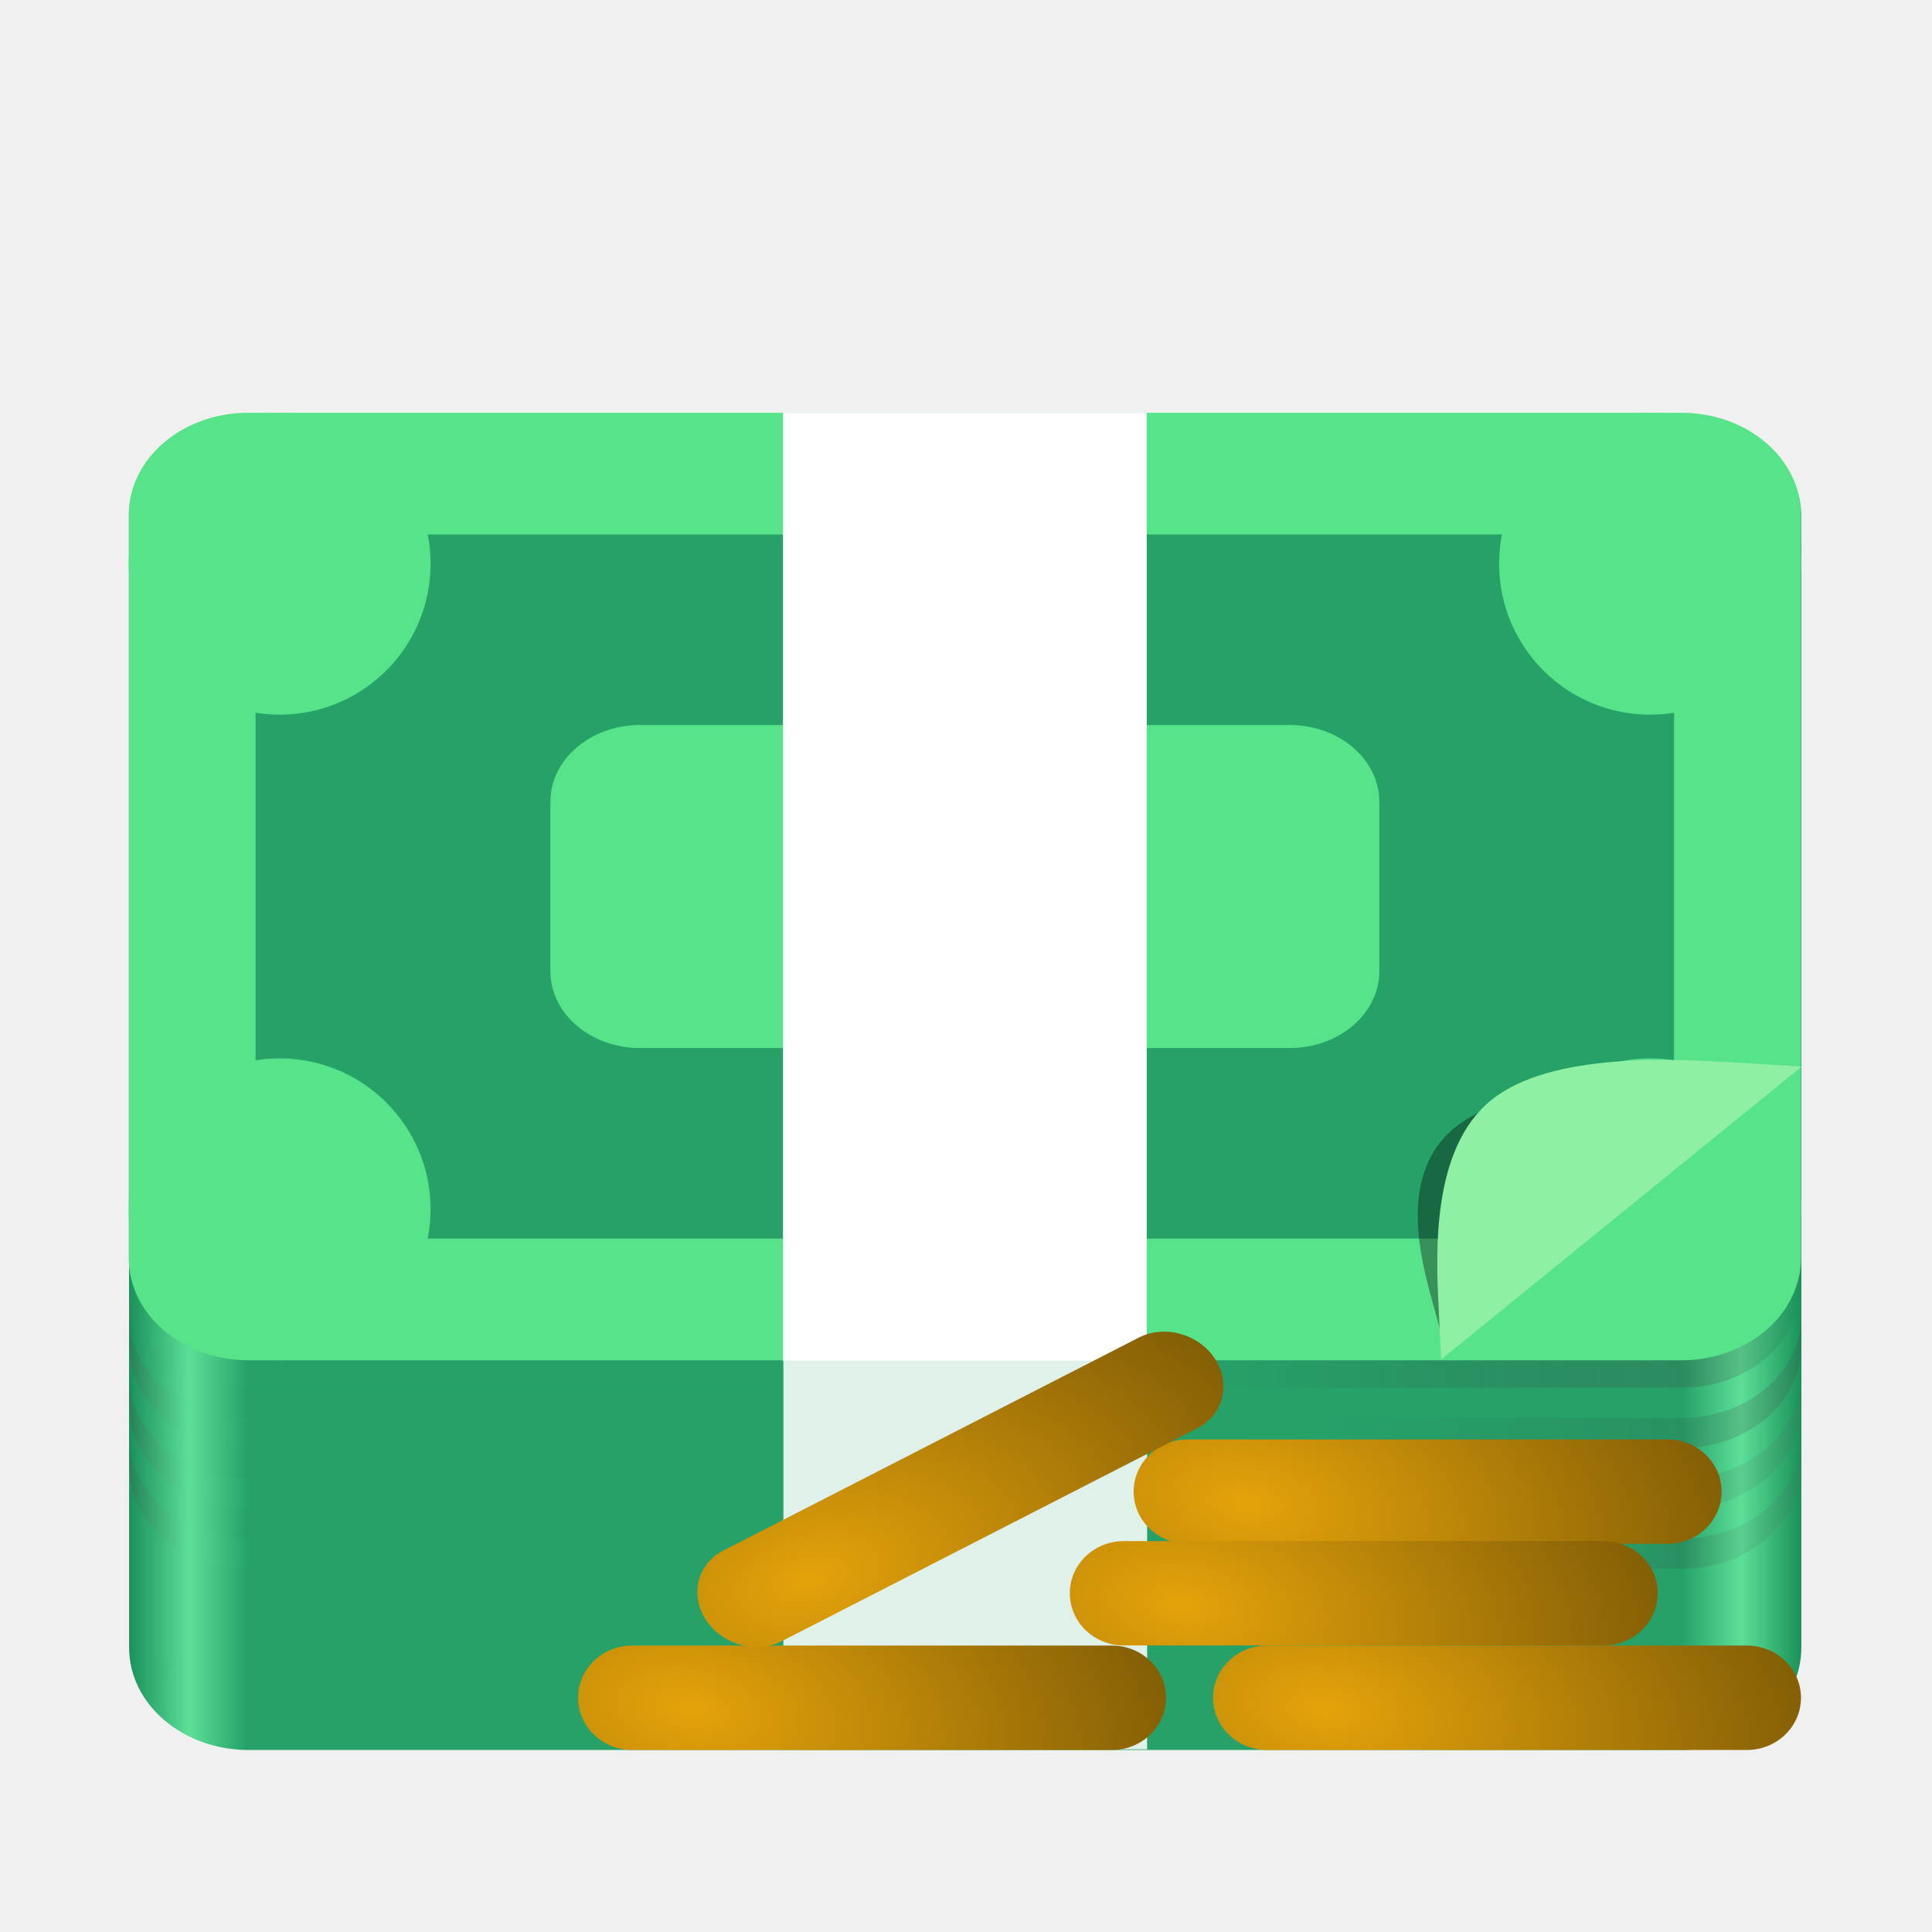
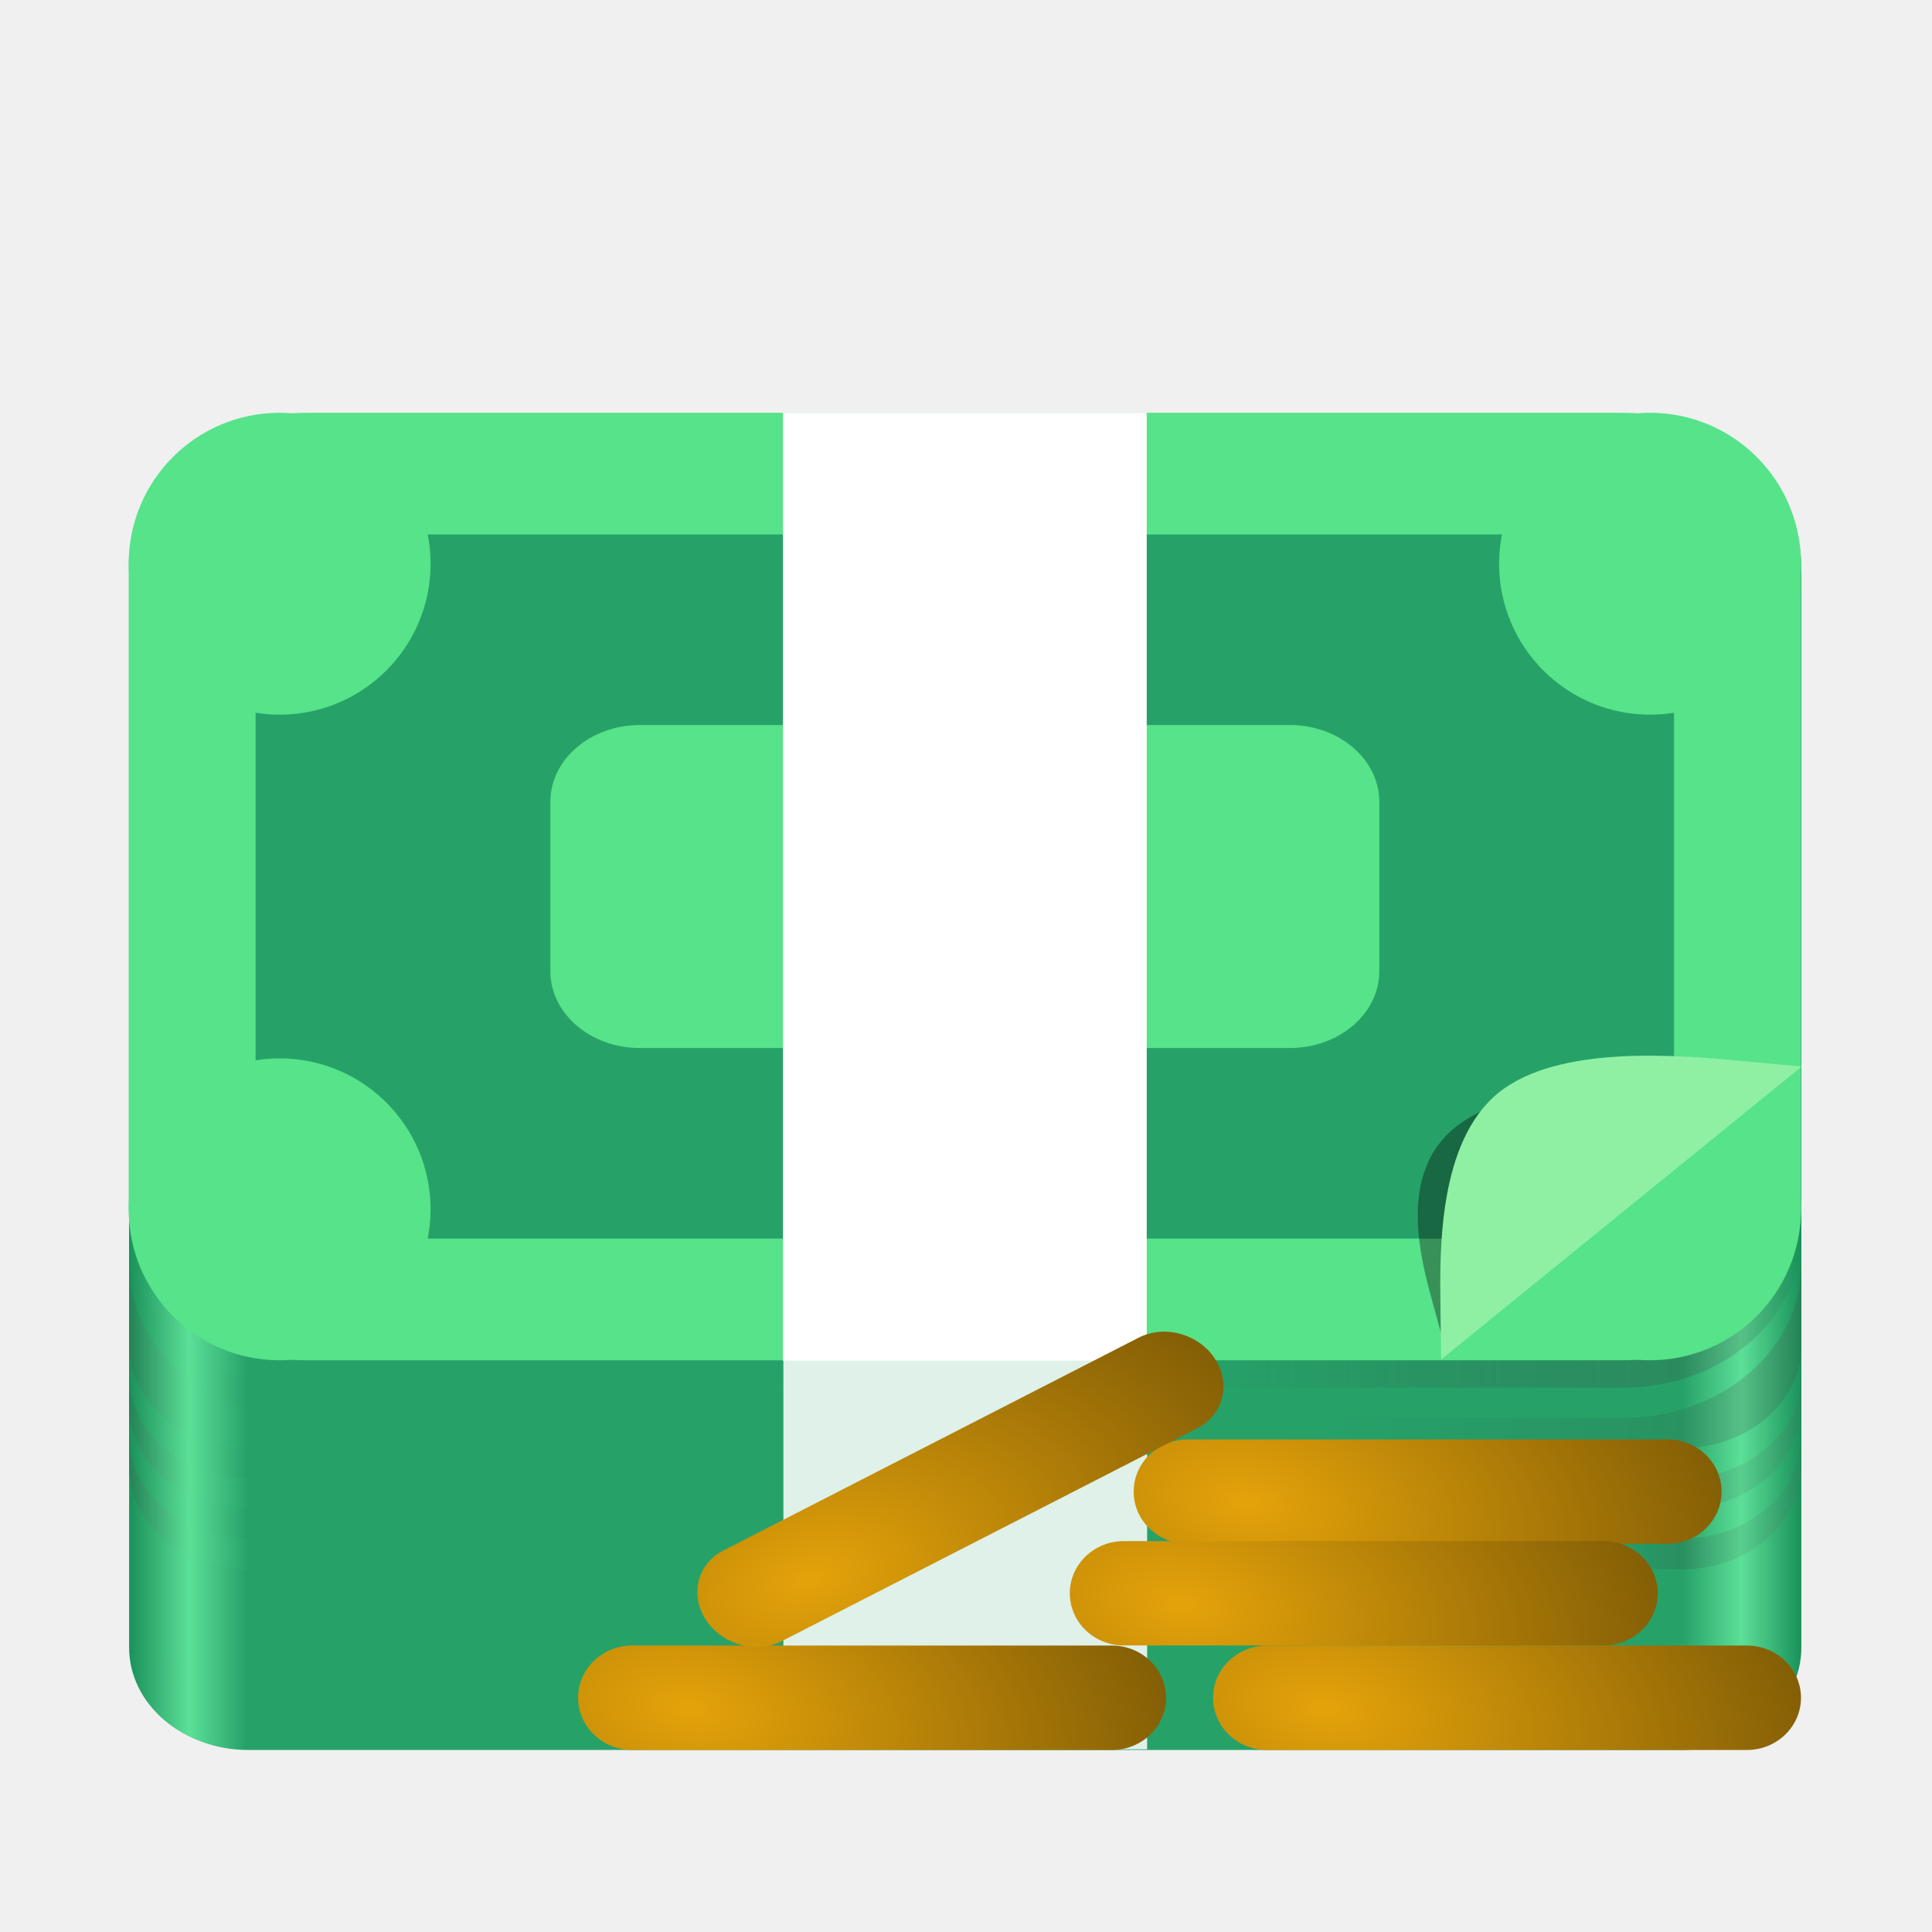
<svg xmlns="http://www.w3.org/2000/svg" xmlns:xlink="http://www.w3.org/1999/xlink" height="128px" viewBox="0 0 128 128" width="128px">
  <linearGradient id="a" gradientUnits="userSpaceOnUse">
    <stop offset="0" stop-color="#1a915a" />
    <stop offset="0.036" stop-color="#5cdf97" />
    <stop offset="0.07" stop-color="#26a269" />
    <stop offset="0.929" stop-color="#26a269" />
    <stop offset="0.964" stop-color="#5cdf97" />
    <stop offset="1" stop-color="#1a915a" />
  </linearGradient>
  <linearGradient id="b" gradientTransform="matrix(0.247304 0 0 0.212061 -13.35709 211.239)" x1="88.596" x2="536.596" xlink:href="#a" y1="-449.394" y2="-449.394" />
-   <linearGradient id="c" gradientTransform="matrix(0.247304 0 0 0.212061 -13.35715 199.2445)" gradientUnits="userSpaceOnUse" x1="88.596" x2="536.596" y1="-449.394" y2="-449.394">
+   <linearGradient id="c" gradientTransform="matrix(0.247304 0 0 0.21217 -13.35715 199.3266)" gradientUnits="userSpaceOnUse" x1="88.596" x2="536.596" y1="-449.394" y2="-449.394">
    <stop offset="0" stop-color="#257f55" stop-opacity="0.82" />
    <stop offset="0.036" stop-color="#5cdf97" stop-opacity="0.82" />
    <stop offset="0.072" stop-color="#26a269" stop-opacity="0.82" />
    <stop offset="0.876" stop-color="#26a269" stop-opacity="0.82" />
    <stop offset="0.929" stop-color="#2a8b5f" stop-opacity="0.82" />
    <stop offset="0.964" stop-color="#59cb8c" stop-opacity="0.82" />
    <stop offset="1" stop-color="#258a5b" stop-opacity="0.82" />
  </linearGradient>
  <linearGradient id="d" gradientTransform="matrix(0.247304 0 0 0.212061 -13.35616 197.2418)" x1="88.596" x2="536.596" xlink:href="#a" y1="-449.394" y2="-449.394" />
  <linearGradient id="e" gradientTransform="matrix(0.247304 0 0 0.212061 -13.35712 195.2435)" gradientUnits="userSpaceOnUse" x1="88.596" x2="536.596" y1="-449.394" y2="-449.394">
    <stop offset="0" stop-color="#257f55" stop-opacity="0.82" />
    <stop offset="0.036" stop-color="#5cdf97" stop-opacity="0.82" />
    <stop offset="0.072" stop-color="#26a269" stop-opacity="0.82" />
    <stop offset="0.783" stop-color="#26a269" stop-opacity="0.82" />
    <stop offset="0.929" stop-color="#2a8b5f" stop-opacity="0.82" />
    <stop offset="0.964" stop-color="#59cb8c" stop-opacity="0.82" />
    <stop offset="1" stop-color="#258a5b" stop-opacity="0.82" />
  </linearGradient>
  <linearGradient id="f" gradientTransform="matrix(0.247304 0 0 0.212061 -13.35649 193.2403)" x1="88.596" x2="536.596" xlink:href="#a" y1="-449.394" y2="-449.394" />
  <linearGradient id="g" gradientTransform="matrix(0.247304 0 0 0.212061 -13.35682 191.2415)" gradientUnits="userSpaceOnUse" x1="88.596" x2="536.596" y1="-449.394" y2="-449.394">
    <stop offset="0" stop-color="#257f55" stop-opacity="0.82" />
    <stop offset="0.036" stop-color="#5cdf97" stop-opacity="0.82" />
    <stop offset="0.071" stop-color="#26a269" stop-opacity="0.82" />
    <stop offset="0.707" stop-color="#26a269" stop-opacity="0.82" />
    <stop offset="0.929" stop-color="#298f60" stop-opacity="0.82" />
    <stop offset="0.964" stop-color="#55ba83" stop-opacity="0.82" />
    <stop offset="1" stop-color="#257f55" stop-opacity="0.82" />
  </linearGradient>
  <linearGradient id="h" gradientTransform="matrix(0.247304 0 0 0.212061 -13.3567 189.2389)" x1="88.596" x2="536.596" xlink:href="#a" y1="-449.394" y2="-449.394" />
  <linearGradient id="i" gradientTransform="matrix(0.247304 0 0 0.212061 -13.3567 187.2394)" gradientUnits="userSpaceOnUse" x1="88.596" x2="536.596" y1="-449.394" y2="-449.394">
    <stop offset="0" stop-color="#1a915a" stop-opacity="0.82" />
    <stop offset="0.036" stop-color="#5cdf97" stop-opacity="0.82" />
    <stop offset="0.071" stop-color="#26a269" stop-opacity="0.82" />
    <stop offset="0.642" stop-color="#26a269" stop-opacity="0.82" />
    <stop offset="0.929" stop-color="#2f7555" stop-opacity="0.502" />
    <stop offset="0.964" stop-color="#55ba83" stop-opacity="0.82" />
    <stop offset="1" stop-color="#1a915a" stop-opacity="0.82" />
  </linearGradient>
  <linearGradient id="j" gradientUnits="userSpaceOnUse">
    <stop offset="0" stop-color="#e5a30a" />
    <stop offset="1" stop-color="#835e06" />
  </linearGradient>
  <radialGradient id="k" cx="-361.967" cy="279.617" gradientTransform="matrix(1.542278 0.241623 -0.146315 0.88012 681.6983 -59.09218)" r="21.206" xlink:href="#j" />
  <radialGradient id="l" cx="-361.967" cy="279.617" gradientTransform="matrix(1.542278 0.24163 -0.146315 0.880146 677.4642 -52.36117)" r="21.206" xlink:href="#j" />
  <radialGradient id="m" cx="-361.967" cy="279.617" gradientTransform="matrix(1.542278 0.241623 -0.146315 0.88012 686.9555 -45.4323)" r="21.206" xlink:href="#j" />
  <radialGradient id="n" cx="-361.967" cy="279.617" gradientTransform="matrix(1.542271 0.241625 -0.146315 0.880128 644.8869 -45.43421)" r="21.206" xlink:href="#j" />
  <radialGradient id="o" cx="-361.967" cy="279.617" gradientTransform="matrix(1.471742 -0.475316 0.368998 0.827151 483.1417 -298.688)" r="21.206" xlink:href="#j" />
  <path d="m 16.465 51.473 h 94.969 c 4.367 0 7.91 3.039 7.91 6.785 v 50.895 c 0 3.75 -3.543 6.789 -7.91 6.789 h -94.969 c -4.367 0 -7.91 -3.039 -7.91 -6.789 v -50.895 c 0 -3.746 3.543 -6.785 7.91 -6.785 z m 0 0" fill="url(#b)" />
-   <path d="m 16.465 39.473 h 94.969 c 4.367 0 7.91 3.039 7.91 6.785 v 50.895 c 0 3.75 -3.543 6.785 -7.91 6.785 h -94.969 c -4.367 0 -7.91 -3.035 -7.91 -6.785 v -50.895 c 0 -3.746 3.543 -6.785 7.91 -6.785 z m 0 0" fill="url(#c)" />
+   <path d="m 16.465 39.473 h 94.969 c 4.367 0 7.91 3.039 7.91 6.785 v 50.93 c 0 3.746 -3.543 6.785 -7.91 6.785 h -94.969 c -4.367 0 -7.91 -3.039 -7.91 -6.785 v -50.93 c 0 -3.746 3.543 -6.785 7.91 -6.785 z m 0 0" fill="url(#c)" />
  <path d="m 16.465 37.473 h 94.969 c 4.367 0 7.91 3.039 7.91 6.785 v 50.895 c 0 3.75 -3.543 6.785 -7.91 6.785 h -94.969 c -4.367 0 -7.91 -3.035 -7.91 -6.785 v -50.895 c 0 -3.746 3.543 -6.785 7.91 -6.785 z m 0 0" fill="url(#d)" />
  <path d="m 16.465 35.473 h 94.969 c 4.367 0 7.91 3.039 7.91 6.785 v 50.895 c 0 3.75 -3.543 6.785 -7.91 6.785 h -94.969 c -4.367 0 -7.91 -3.035 -7.91 -6.785 v -50.895 c 0 -3.746 3.543 -6.785 7.91 -6.785 z m 0 0" fill="url(#e)" />
  <path d="m 16.465 33.473 h 94.969 c 4.367 0 7.91 3.039 7.91 6.785 v 50.895 c 0 3.75 -3.543 6.785 -7.91 6.785 h -94.969 c -4.367 0 -7.91 -3.035 -7.91 -6.785 v -50.895 c 0 -3.746 3.543 -6.785 7.91 -6.785 z m 0 0" fill="url(#f)" />
  <path d="m 16.465 31.473 h 94.969 c 4.367 0 7.91 3.039 7.91 6.785 v 50.895 c 0 3.746 -3.543 6.785 -7.91 6.785 h -94.969 c -4.367 0 -7.91 -3.039 -7.91 -6.785 v -50.895 c 0 -3.746 3.543 -6.785 7.91 -6.785 z m 0 0" fill="url(#g)" />
-   <path d="m 16.465 29.473 h 94.969 c 4.367 0 7.91 3.039 7.91 6.785 v 50.895 c 0 3.746 -3.543 6.785 -7.91 6.785 h -94.969 c -4.367 0 -7.91 -3.039 -7.91 -6.785 v -50.895 c 0 -3.746 3.543 -6.785 7.91 -6.785 z m 0 0" fill="url(#h)" />
-   <path d="m 16.465 27.473 h 94.969 c 4.367 0 7.91 3.035 7.91 6.785 v 50.895 c 0 3.746 -3.543 6.785 -7.91 6.785 h -94.969 c -4.367 0 -7.91 -3.039 -7.91 -6.785 v -50.895 c 0 -3.75 3.543 -6.785 7.91 -6.785 z m 0 0" fill="url(#i)" />
-   <path d="m 16.441 27.348 h 94.965 c 4.371 0 7.914 3.039 7.914 6.789 v 49.195 c 0 3.75 -3.543 6.789 -7.914 6.789 h -94.965 c -4.371 0 -7.914 -3.039 -7.914 -6.789 v -49.195 c 0 -3.75 3.543 -6.789 7.914 -6.789 z m 0 0" fill="#57e389" />
+   <path d="m 20.363 29.473 h 87.172 c 6.523 0 11.809 4.531 11.809 10.125 v 44.215 c 0 5.594 -5.285 10.125 -11.809 10.125 h -87.172 c -6.523 0 -11.809 -4.531 -11.809 -10.125 v -44.215 c 0 -5.594 5.285 -10.125 11.809 -10.125 z m 0 0" fill="url(#h)" />
+   <path d="m 20.363 27.473 h 87.172 c 6.523 0 11.809 4.531 11.809 10.125 v 44.215 c 0 5.594 -5.285 10.125 -11.809 10.125 h -87.172 c -6.523 0 -11.809 -4.531 -11.809 -10.125 v -44.215 c 0 -5.594 5.285 -10.125 11.809 -10.125 z m 0 0" fill="url(#i)" />
+   <path d="m 20.336 27.348 h 87.172 c 6.523 0 11.812 4.535 11.812 10.129 v 42.516 c 0 5.594 -5.289 10.129 -11.812 10.129 h -87.172 c -6.523 0 -11.809 -4.535 -11.809 -10.129 v -42.516 c 0 -5.594 5.285 -10.129 11.809 -10.129 z m 0 0" fill="#57e389" />
  <path d="m 22.871 35.41 h 82.105 c 3.277 0 5.934 2.277 5.934 5.086 v 36.473 c 0 2.812 -2.656 5.09 -5.934 5.09 h -82.105 c -3.277 0 -5.938 -2.277 -5.938 -5.09 v -36.473 c 0 -2.809 2.66 -5.086 5.938 -5.086 z m 0 0" fill="#26a269" />
  <g fill="#57e389">
    <path d="m 28.527 37.348 c 0 5.523 -4.477 10 -10 10 c -5.523 0 -10 -4.477 -10 -10 c 0 -5.52 4.477 -10 10 -10 c 5.523 0 10 4.48 10 10 z m 0 0" />
    <path d="m 119.32 37.348 c 0 5.523 -4.48 10 -10 10 c -5.523 0 -10 -4.477 -10 -10 c 0 -5.52 4.477 -10 10 -10 c 5.52 0 10 4.48 10 10 z m 0 0" />
    <path d="m 119.32 80.121 c 0 5.52 -4.48 10 -10 10 c -5.523 0 -10 -4.48 -10 -10 c 0 -5.523 4.477 -10 10 -10 c 5.52 0 10 4.477 10 10 z m 0 0" />
    <path d="m 28.527 80.121 c 0 5.52 -4.477 10 -10 10 c -5.523 0 -10 -4.48 -10 -10 c 0 -5.523 4.477 -10 10 -10 c 5.523 0 10 4.477 10 10 z m 0 0" />
  </g>
  <path d="m 95.695 89.129 l -0.781 -2.84 c -0.781 -2.844 -2.348 -8.527 1.512 -11.613 c 3.855 -3.086 13.137 -3.574 17.777 -3.816 l 4.637 -0.242" fill-opacity="0.361" />
-   <path d="m 95.48 90.066 l -0.168 -3.484 c -0.168 -3.484 -0.508 -10.453 3.477 -13.688 c 3.98 -3.234 12.281 -2.734 16.43 -2.484 l 4.152 0.25" fill="#8ff0a4" />
+   <path d="m 95.48 90.066 l -0.047 -3.605 c -0.047 -3.605 -0.141 -10.82 3.84 -14.055 c 3.984 -3.234 12.039 -2.488 16.07 -2.117 l 4.027 0.371" fill="#8ff0a4" />
  <path d="m 42.398 48.035 h 43.047 c 3.281 0 5.938 2.281 5.938 5.09 v 11.219 c 0 2.809 -2.656 5.09 -5.938 5.09 h -43.047 c -3.277 0 -5.934 -2.281 -5.934 -5.09 v -11.219 c 0 -2.809 2.656 -5.09 5.934 -5.09 z m 0 0" fill="#57e389" />
  <path d="m 51.875 27.348 h 24.098 v 62.809 h -24.098 z m 0 0" fill="#ffffff" />
  <path d="m 51.902 115.898 h 24.098 v -25.762 h -24.098 z m 0 0" fill="#ffffff" fill-opacity="0.851" />
  <path d="m 78.691 95.367 h 31.789 c 1.977 0 3.578 1.547 3.578 3.457 c 0 1.91 -1.602 3.457 -3.578 3.457 h -31.789 c -1.98 0 -3.582 -1.547 -3.582 -3.457 c 0 -1.91 1.605 -3.457 3.582 -3.457 z m 0 0" fill="url(#k)" />
  <path d="m 74.457 102.102 h 31.789 c 1.977 0 3.582 1.551 3.582 3.457 c 0 1.91 -1.605 3.457 -3.582 3.457 h -31.789 c -1.977 0 -3.578 -1.547 -3.578 -3.457 c -0.004 -1.906 1.602 -3.457 3.578 -3.457 z m 0 0" fill="url(#l)" />
  <path d="m 83.949 109.023 h 31.789 c 1.977 0 3.582 1.551 3.582 3.461 c 0 1.906 -1.605 3.457 -3.582 3.457 h -31.789 c -1.977 0 -3.582 -1.551 -3.582 -3.457 c 0 -1.91 1.605 -3.461 3.582 -3.461 z m 0 0" fill="url(#m)" />
  <path d="m 41.883 109.023 h 31.789 c 1.977 0 3.582 1.547 3.582 3.457 c 0 1.91 -1.605 3.461 -3.582 3.461 h -31.789 c -1.977 0 -3.582 -1.551 -3.582 -3.461 c 0 -1.91 1.605 -3.457 3.582 -3.457 z m 0 0" fill="url(#n)" />
  <path d="m 47.918 102.73 l 27.527 -14.109 c 1.715 -0.875 3.977 -0.246 5.051 1.406 c 1.074 1.652 0.559 3.707 -1.152 4.586 l -27.531 14.109 c -1.711 0.875 -3.973 0.246 -5.047 -1.406 c -1.078 -1.656 -0.559 -3.707 1.152 -4.586 z m 0 0" fill="url(#o)" />
</svg>
